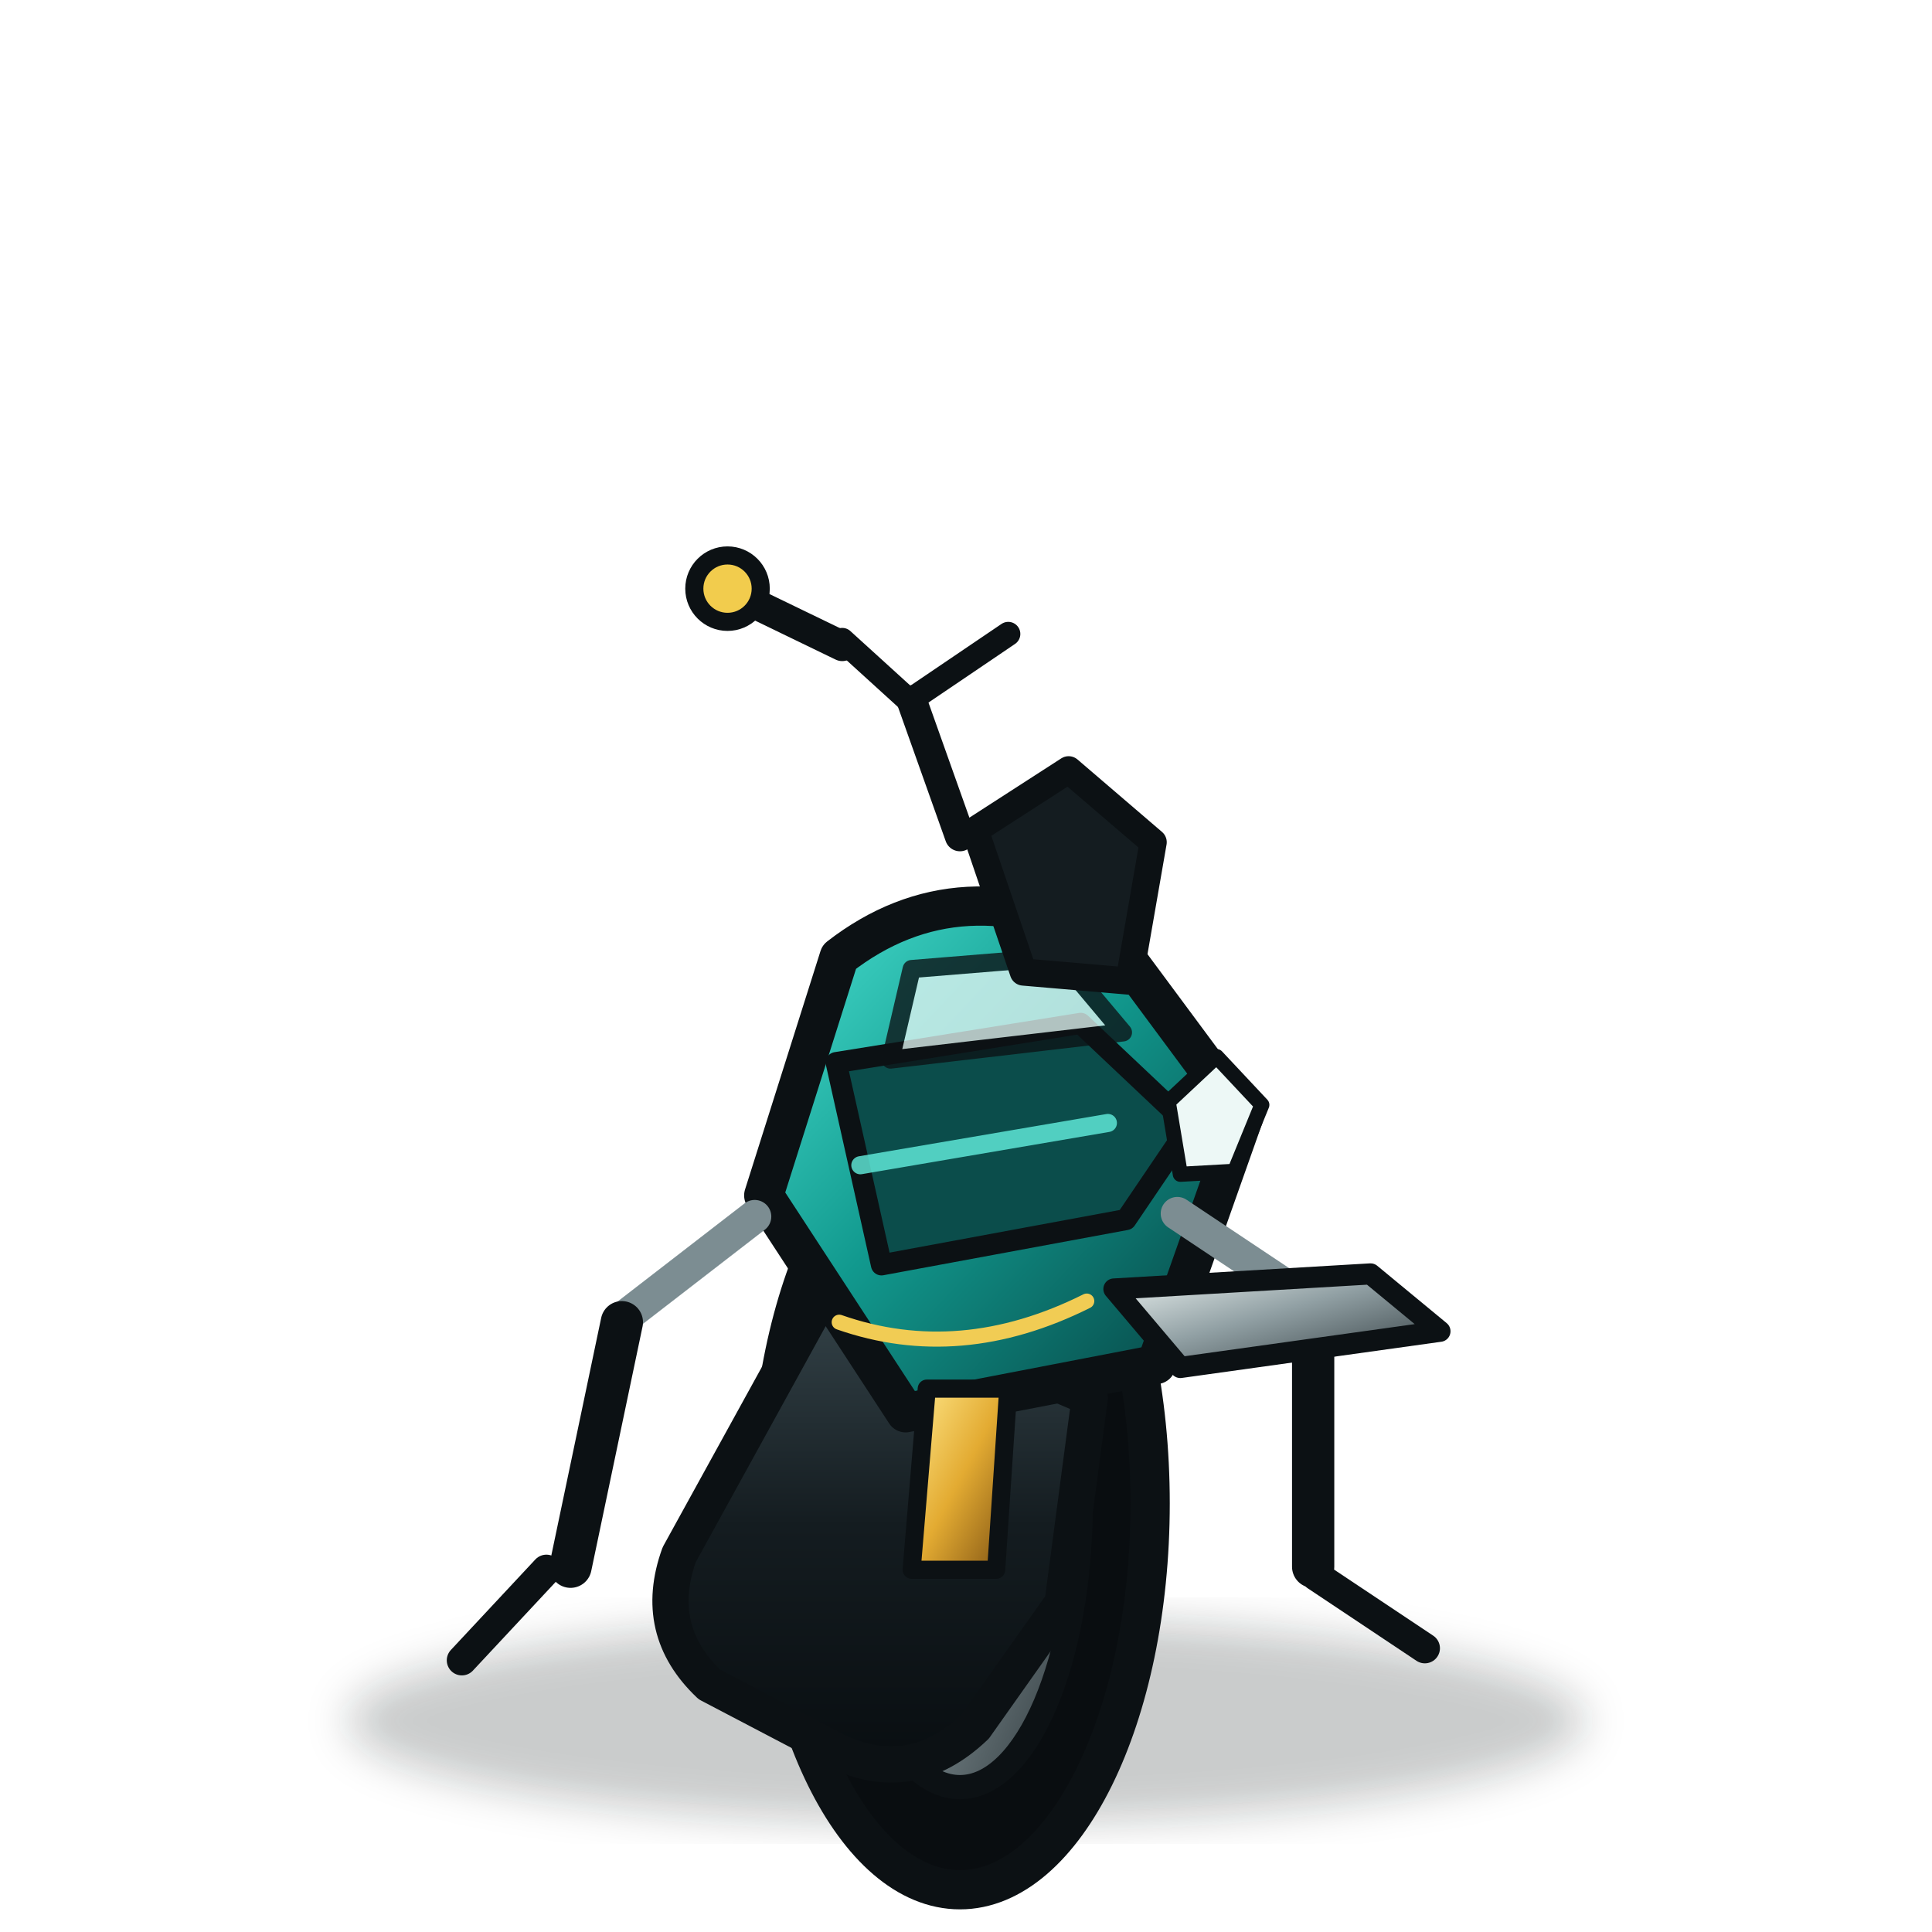
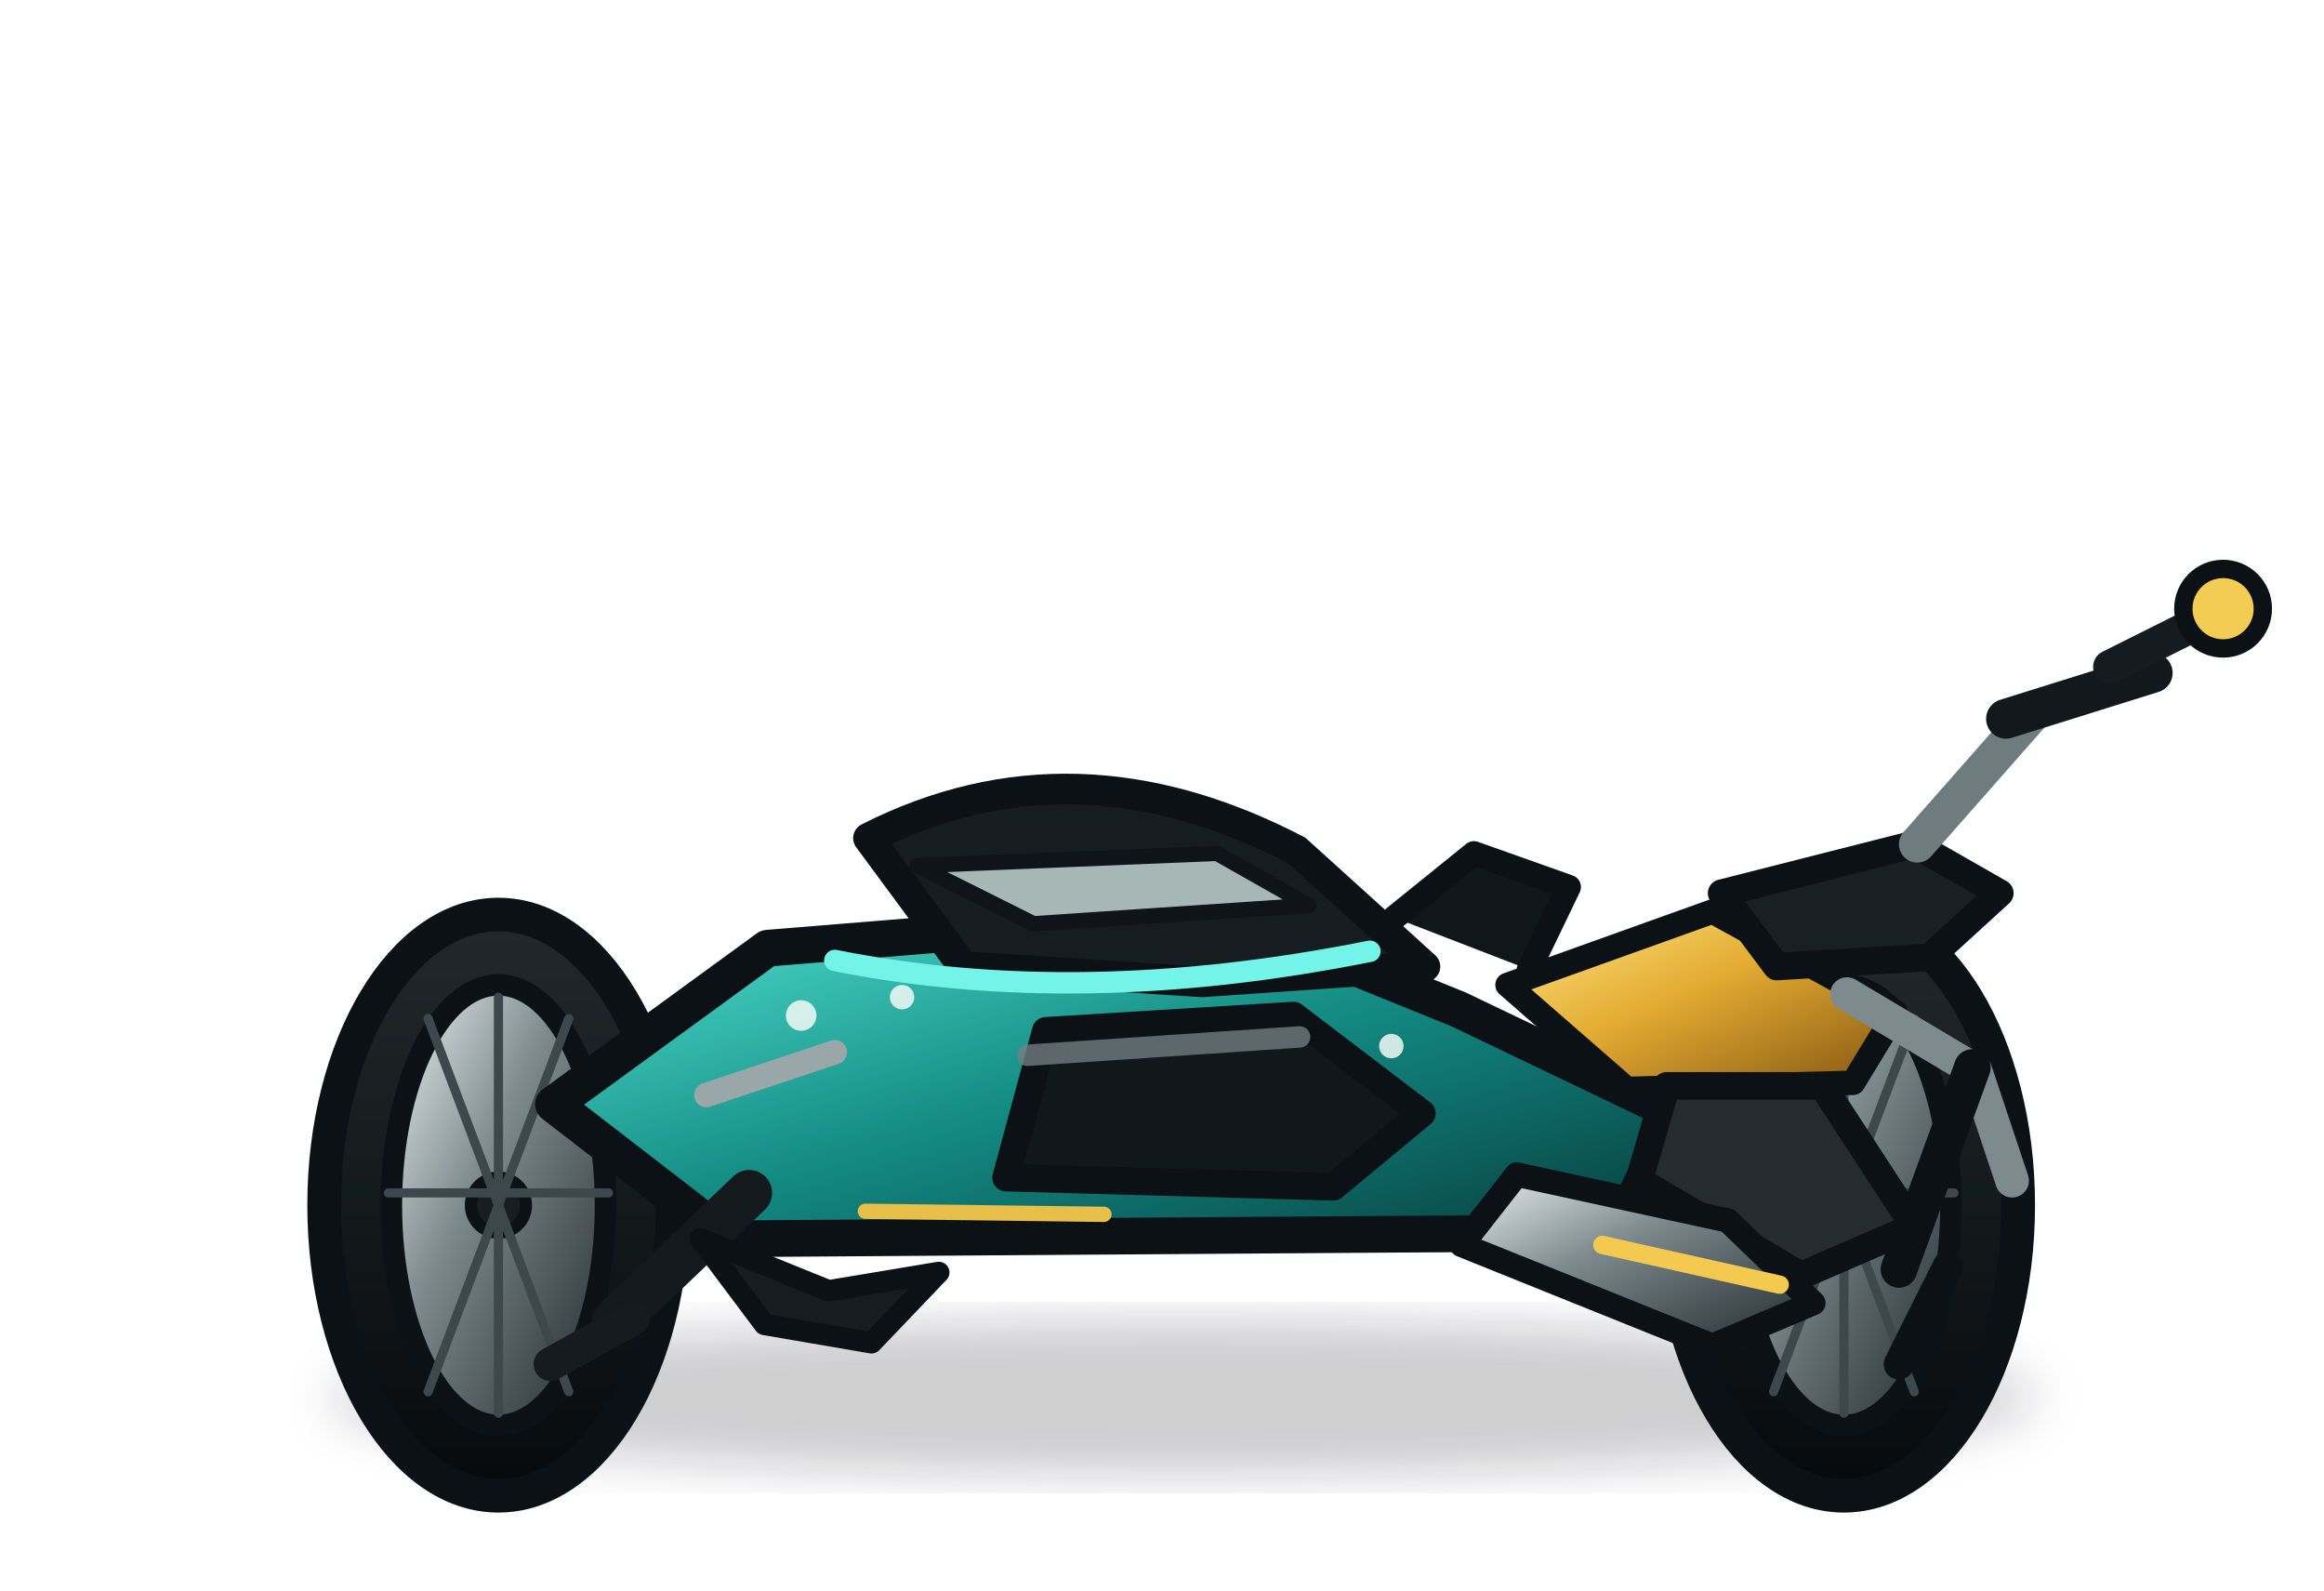
- <svg xmlns="http://www.w3.org/2000/svg" width="640" height="640" viewBox="0 0 640 640">
+ <svg xmlns="http://www.w3.org/2000/svg" width="760" height="520" viewBox="0 0 760 520">
  <defs>
-     <linearGradient id="teal" x1="0" y1="0" x2="1" y2="1">
-       <stop offset="0" stop-color="#49e0d0" />
-       <stop offset=".45" stop-color="#11998e" />
-       <stop offset="1" stop-color="#063b3c" />
+     <linearGradient id="tank" x1="0" y1="0" x2="1" y2="1">
+       <stop stop-color="#55e4d5" />
+       <stop offset=".5" stop-color="#138b83" />
+       <stop offset="1" stop-color="#063c3e" />
    </linearGradient>
-     <linearGradient id="dark" x1="0" y1="0" x2="0" y2="1">
-       <stop offset="0" stop-color="#36454b" />
-       <stop offset=".5" stop-color="#141c20" />
-       <stop offset="1" stop-color="#090e11" />
+     <linearGradient id="metal" x1="0" y1="0" x2="1" y2="1">
+       <stop stop-color="#edf4f2" />
+       <stop offset=".42" stop-color="#7c898d" />
+       <stop offset="1" stop-color="#20272b" />
    </linearGradient>
-     <linearGradient id="chrome" x1="0" y1="0" x2="1" y2="1">
-       <stop offset="0" stop-color="#edf4f2" />
-       <stop offset=".45" stop-color="#91a0a4" />
-       <stop offset="1" stop-color="#2b3539" />
+     <linearGradient id="rubber" x1="0" y1="0" x2="0" y2="1">
+       <stop stop-color="#22282b" />
+       <stop offset="1" stop-color="#070a0c" />
    </linearGradient>
    <linearGradient id="gold" x1="0" y1="0" x2="1" y2="1">
-       <stop offset="0" stop-color="#ffe88a" />
-       <stop offset=".5" stop-color="#e3ab32" />
-       <stop offset="1" stop-color="#805313" />
+       <stop stop-color="#ffe98a" />
+       <stop offset=".45" stop-color="#e4ac32" />
+       <stop offset="1" stop-color="#835411" />
    </linearGradient>
-     <filter id="shadow">
-       <feGaussianBlur stdDeviation="7" />
+     <filter id="blur">
+       <feGaussianBlur stdDeviation="8" />
    </filter>
  </defs>
-   <ellipse cx="320" cy="570" rx="205" ry="34" fill="#111417" opacity=".22" filter="url(#shadow)" />
-   <g stroke="#0c1114" stroke-linejoin="round" stroke-linecap="round">
-     <ellipse cx="318" cy="498" rx="63" ry="128" fill="#090d10" stroke-width="13" />
-     <ellipse cx="318" cy="498" rx="40" ry="94" fill="url(#chrome)" stroke-width="8" />
-     <path d="M274 426 L225 515 Q216 540 235 558 L277 580 Q302 592 323 572 L352 531 L361 463 Z" fill="url(#dark)" stroke-width="12" />
-     <path d="M278 317 Q318 286 369 312 L412 370 L383 452 L300 468 L253 396 Z" fill="url(#teal)" stroke-width="13" />
-     <path d="M277 352 L358 339 L394 373 L373 404 L292 419 Z" fill="#0b4d4b" stroke-width="7" />
-     <path d="M302 321 L351 317 L372 342 L295 351 Z" fill="#dff5f2" opacity=".78" stroke-width="6" />
-     <path d="M323 275 L354 255 L382 279 L374 325 L339 322 Z" fill="#141c20" stroke-width="9" />
-     <path d="M318 277 L302 232" fill="none" stroke-width="10" />
-     <path d="M301 232 L279 212 M303 231 L334 210" fill="none" stroke-width="8" />
-     <path d="M279 214 L248 199" fill="none" stroke-width="10" />
-     <circle cx="241" cy="195" r="11" fill="#f2cc4d" stroke-width="6" />
-     <path d="M250 403 L206 437" fill="none" stroke="#7c8d92" stroke-width="11" />
-     <path d="M390 402 L435 432" fill="none" stroke="#7c8d92" stroke-width="11" />
-     <path d="M206 438 L189 519" fill="none" stroke-width="14" />
-     <path d="M435 434 L435 519" fill="none" stroke-width="14" />
-     <path d="M181 520 L153 550" fill="none" stroke-width="10" />
-     <path d="M436 522 L472 546" fill="none" stroke-width="10" />
-     <path d="M369 427 L454 422 L477 441 L391 453 Z" fill="url(#chrome)" stroke-width="7" />
-     <path d="M307 460 L334 460 L330 520 L302 520 Z" fill="url(#gold)" stroke-width="6" />
-     <path d="M387 365 L403 350 L418 366 L409 388 L391 389 Z" fill="#edf8f6" stroke-width="5" />
-     <path d="M285 386 L367 372" fill="none" stroke="#63f0df" stroke-width="6" opacity=".8" />
-     <path d="M278 438 Q318 452 360 431" fill="none" stroke="#f1cc54" stroke-width="5" />
+   <ellipse cx="387" cy="457" rx="279" ry="26" fill="#0c1114" opacity=".2" filter="url(#blur)" />
+   <g stroke="#0b1114" stroke-linecap="round" stroke-linejoin="round">
+     <g>
+       <ellipse cx="163" cy="394" rx="57" ry="95" fill="url(#rubber)" stroke-width="11" />
+       <ellipse cx="163" cy="394" rx="35" ry="72" fill="url(#metal)" stroke-width="7" />
+       <circle cx="163" cy="394" r="9" fill="#171d20" stroke-width="4" />
+       <path d="M127 390l72 0M163 326v136M140 333l46 122M186 333l-46 122" stroke="#3c484c" stroke-width="3" />
+     </g>
+     <g>
+       <ellipse cx="603" cy="394" rx="57" ry="95" fill="url(#rubber)" stroke-width="11" />
+       <ellipse cx="603" cy="394" rx="35" ry="72" fill="url(#metal)" stroke-width="7" />
+       <circle cx="603" cy="394" r="9" fill="#171d20" stroke-width="4" />
+       <path d="M567 390l72 0M603 326v136M580 333l46 122M626 333l-46 122" stroke="#3c484c" stroke-width="3" />
+     </g>
+     <path d="M181 361 L251 310 L398 298 L477 330 L548 364 L529 403 L238 405 Z" fill="url(#tank)" stroke-width="12" />
+     <path d="M284 274 Q351 240 424 278 L466 316 L393 321 L315 316 Z" fill="#151d20" stroke-width="10" />
+     <path d="M273 314 Q353 330 448 311" fill="none" stroke="#74f4e8" stroke-width="7" />
+     <path d="M300 283 L398 279 L428 296 L338 302 Z" fill="#dff3ef" opacity=".72" stroke-width="5" />
+     <path d="M342 337 L423 332 L465 364 L436 388 L329 385 Z" fill="#11181b" stroke-width="9" />
+     <path d="M336 345 L425 339" stroke="#727f83" stroke-width="7" opacity=".78" />
+     <path d="M493 322 L560 298 L620 331 L606 354 L532 356 Z" fill="url(#gold)" stroke-width="8" />
+     <path d="M545 355 L596 355 L626 401 L589 417 L536 386 Z" fill="#242c30" stroke-width="9" />
+     <path d="M496 384 L565 399 L593 426 L560 440 L478 407 Z" fill="url(#metal)" stroke-width="8" />
+     <path d="M524 407 L582 420" stroke="#f3c950" stroke-width="6" />
+     <path d="M563 292 L626 276 L654 292 L631 313 L581 316 Z" fill="#182023" stroke-width="9" />
+     <path d="M627 276 L664 234" stroke="#6e7b7f" stroke-width="12" />
+     <path d="M656 235 L704 220" stroke="#12181b" stroke-width="13" />
+     <path d="M690 218 L722 202" stroke="#151b1e" stroke-width="11" />
+     <circle cx="727" cy="199" r="13" fill="#f2cc53" stroke-width="6" />
+     <path d="M604 325 L646 350 L658 386" fill="none" stroke="#7d8a8e" stroke-width="11" />
+     <path d="M645 349 L621 415" fill="none" stroke-width="12" />
+     <path d="M637 414 L621 446" fill="none" stroke-width="10" />
+     <path d="M245 390 L201 432" stroke="#13191c" stroke-width="15" />
+     <path d="M207 431 L180 446" stroke="#151b1e" stroke-width="11" />
+     <path d="M231 358 L273 344" stroke="#9aa7a9" stroke-width="8" />
+     <path d="M229 405 L271 422 L307 416 L285 439 L250 433 Z" fill="#161c20" stroke-width="7" />
+     <path d="M283 396 L361 397" stroke="#e8bf49" stroke-width="5" />
+     <path d="M456 300 L482 279 L513 290 L500 317" fill="#10171a" stroke-width="8" />
+   </g>
+   <g fill="#eff8f5" opacity=".86">
+     <circle cx="262" cy="332" r="5" />
+     <circle cx="295" cy="326" r="4" />
+     <circle cx="455" cy="342" r="4" />
  </g>
</svg>
